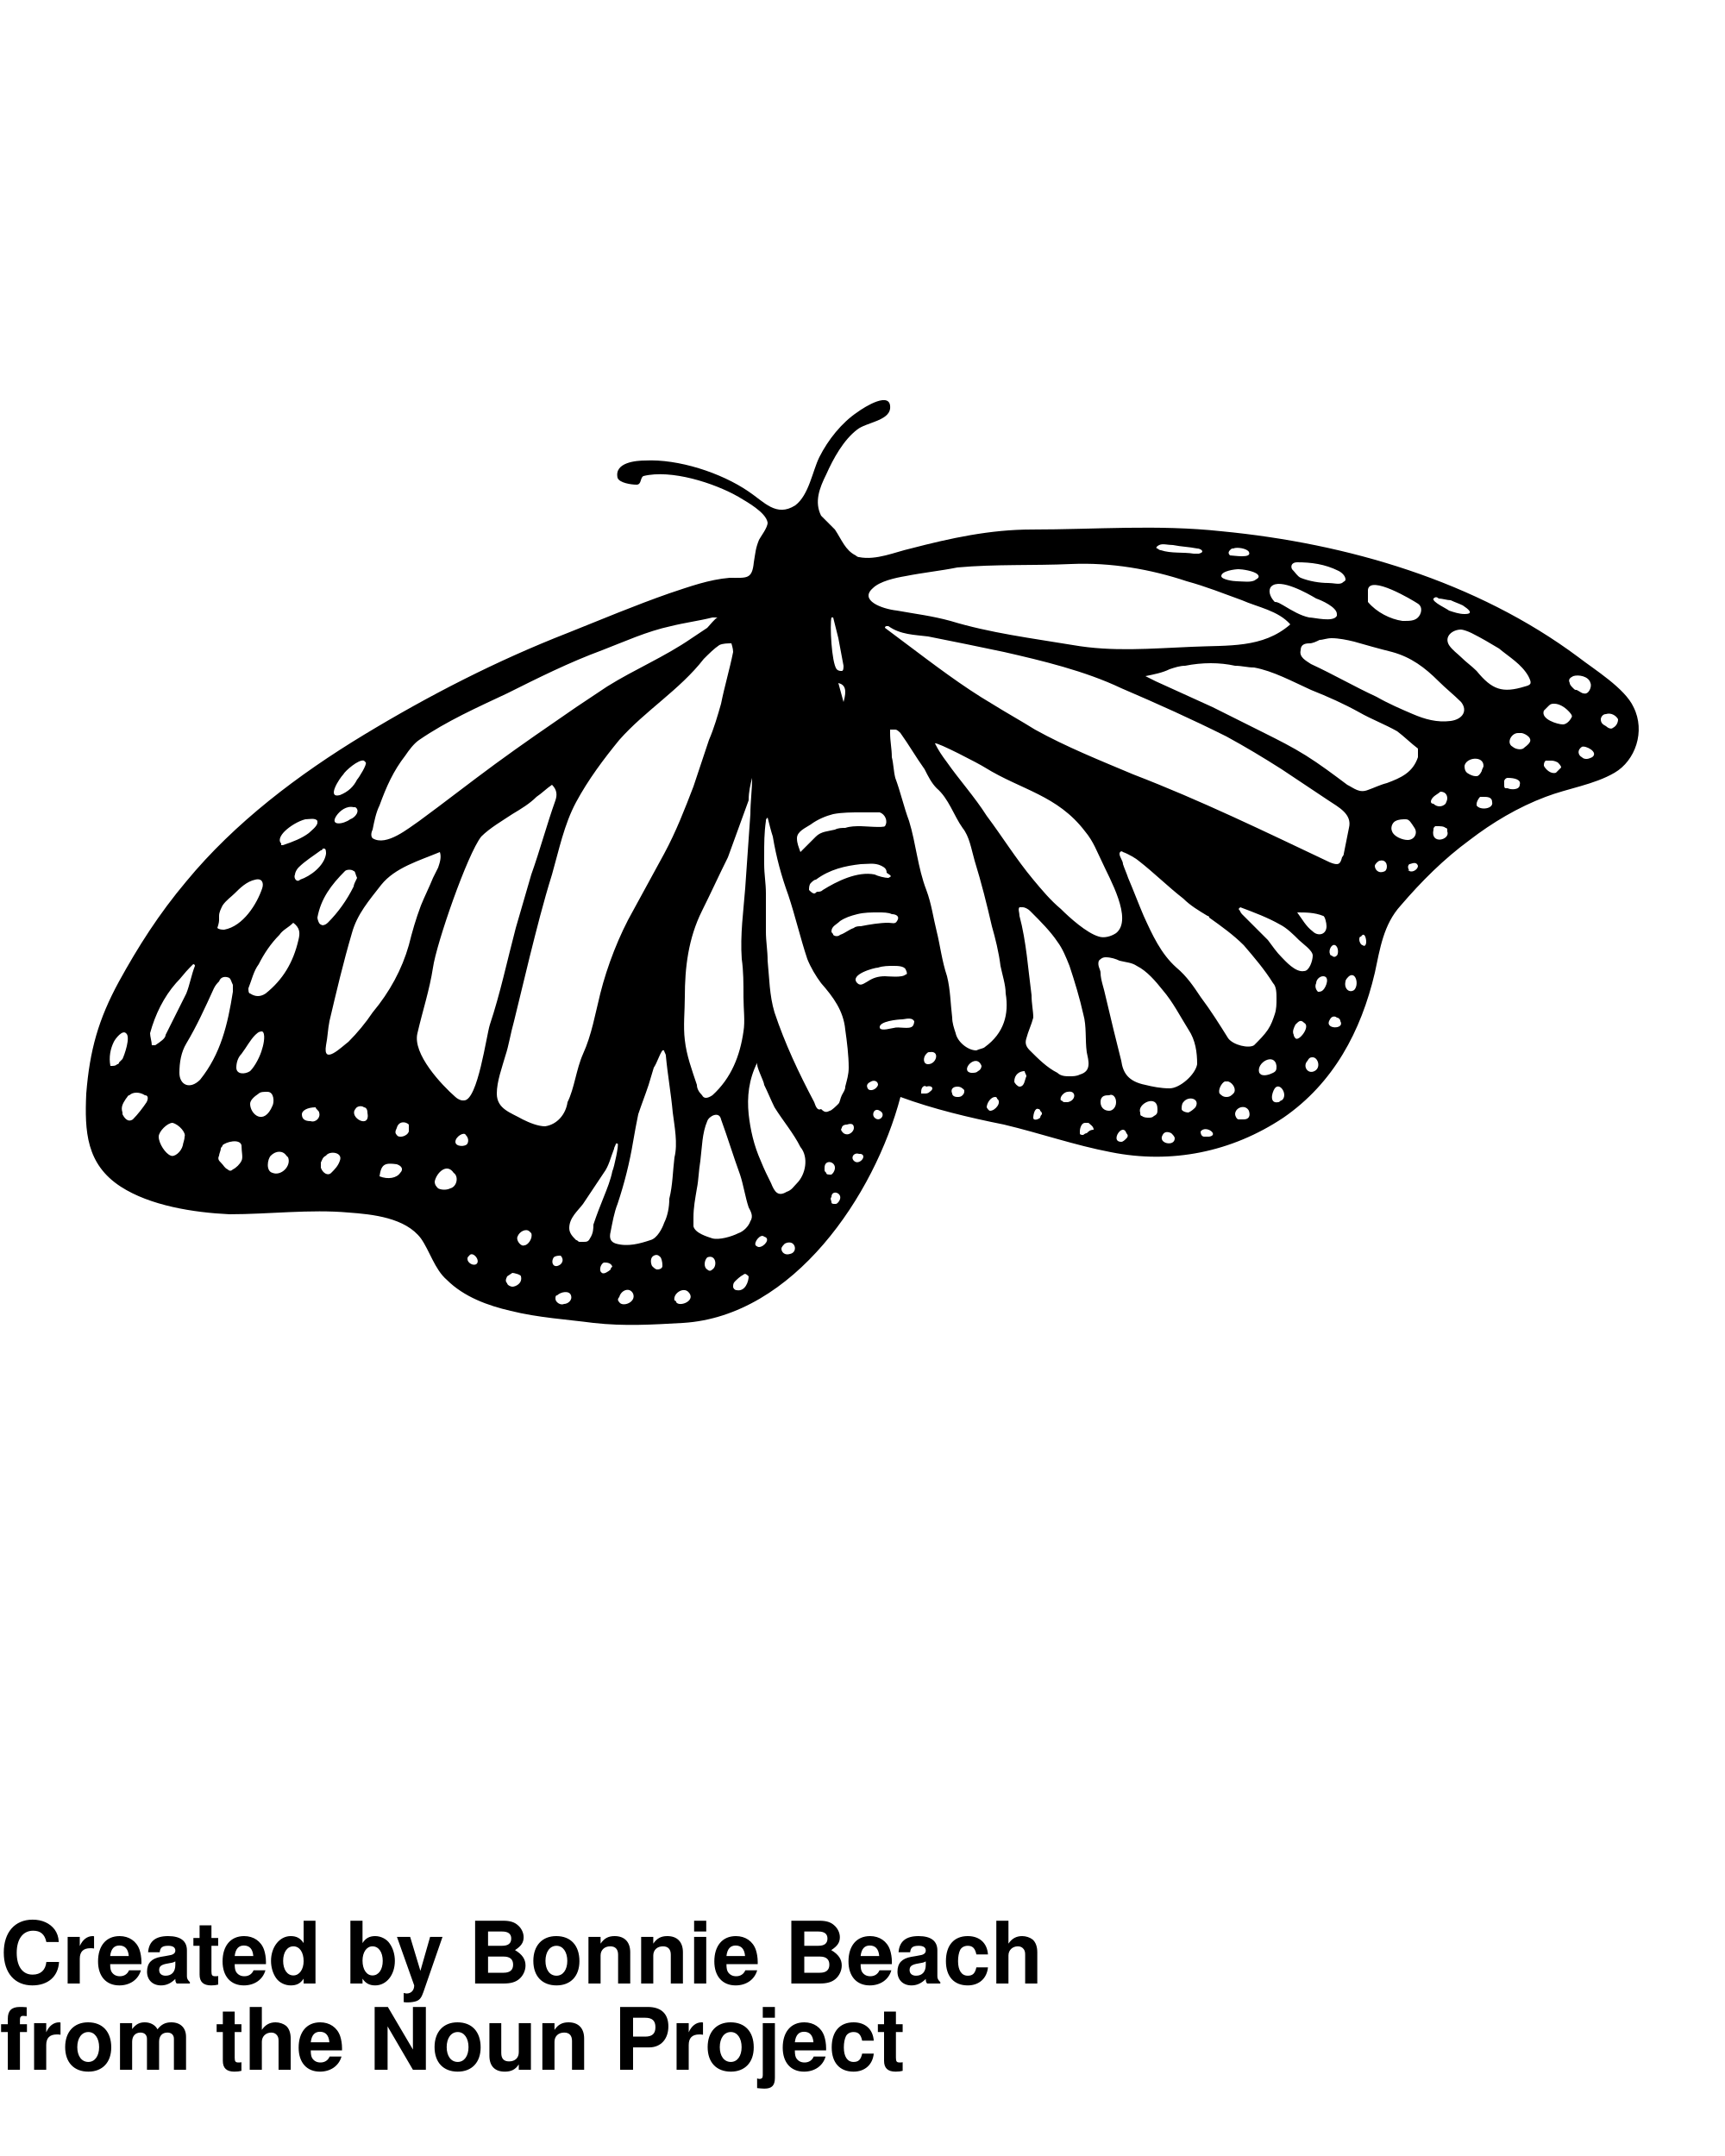
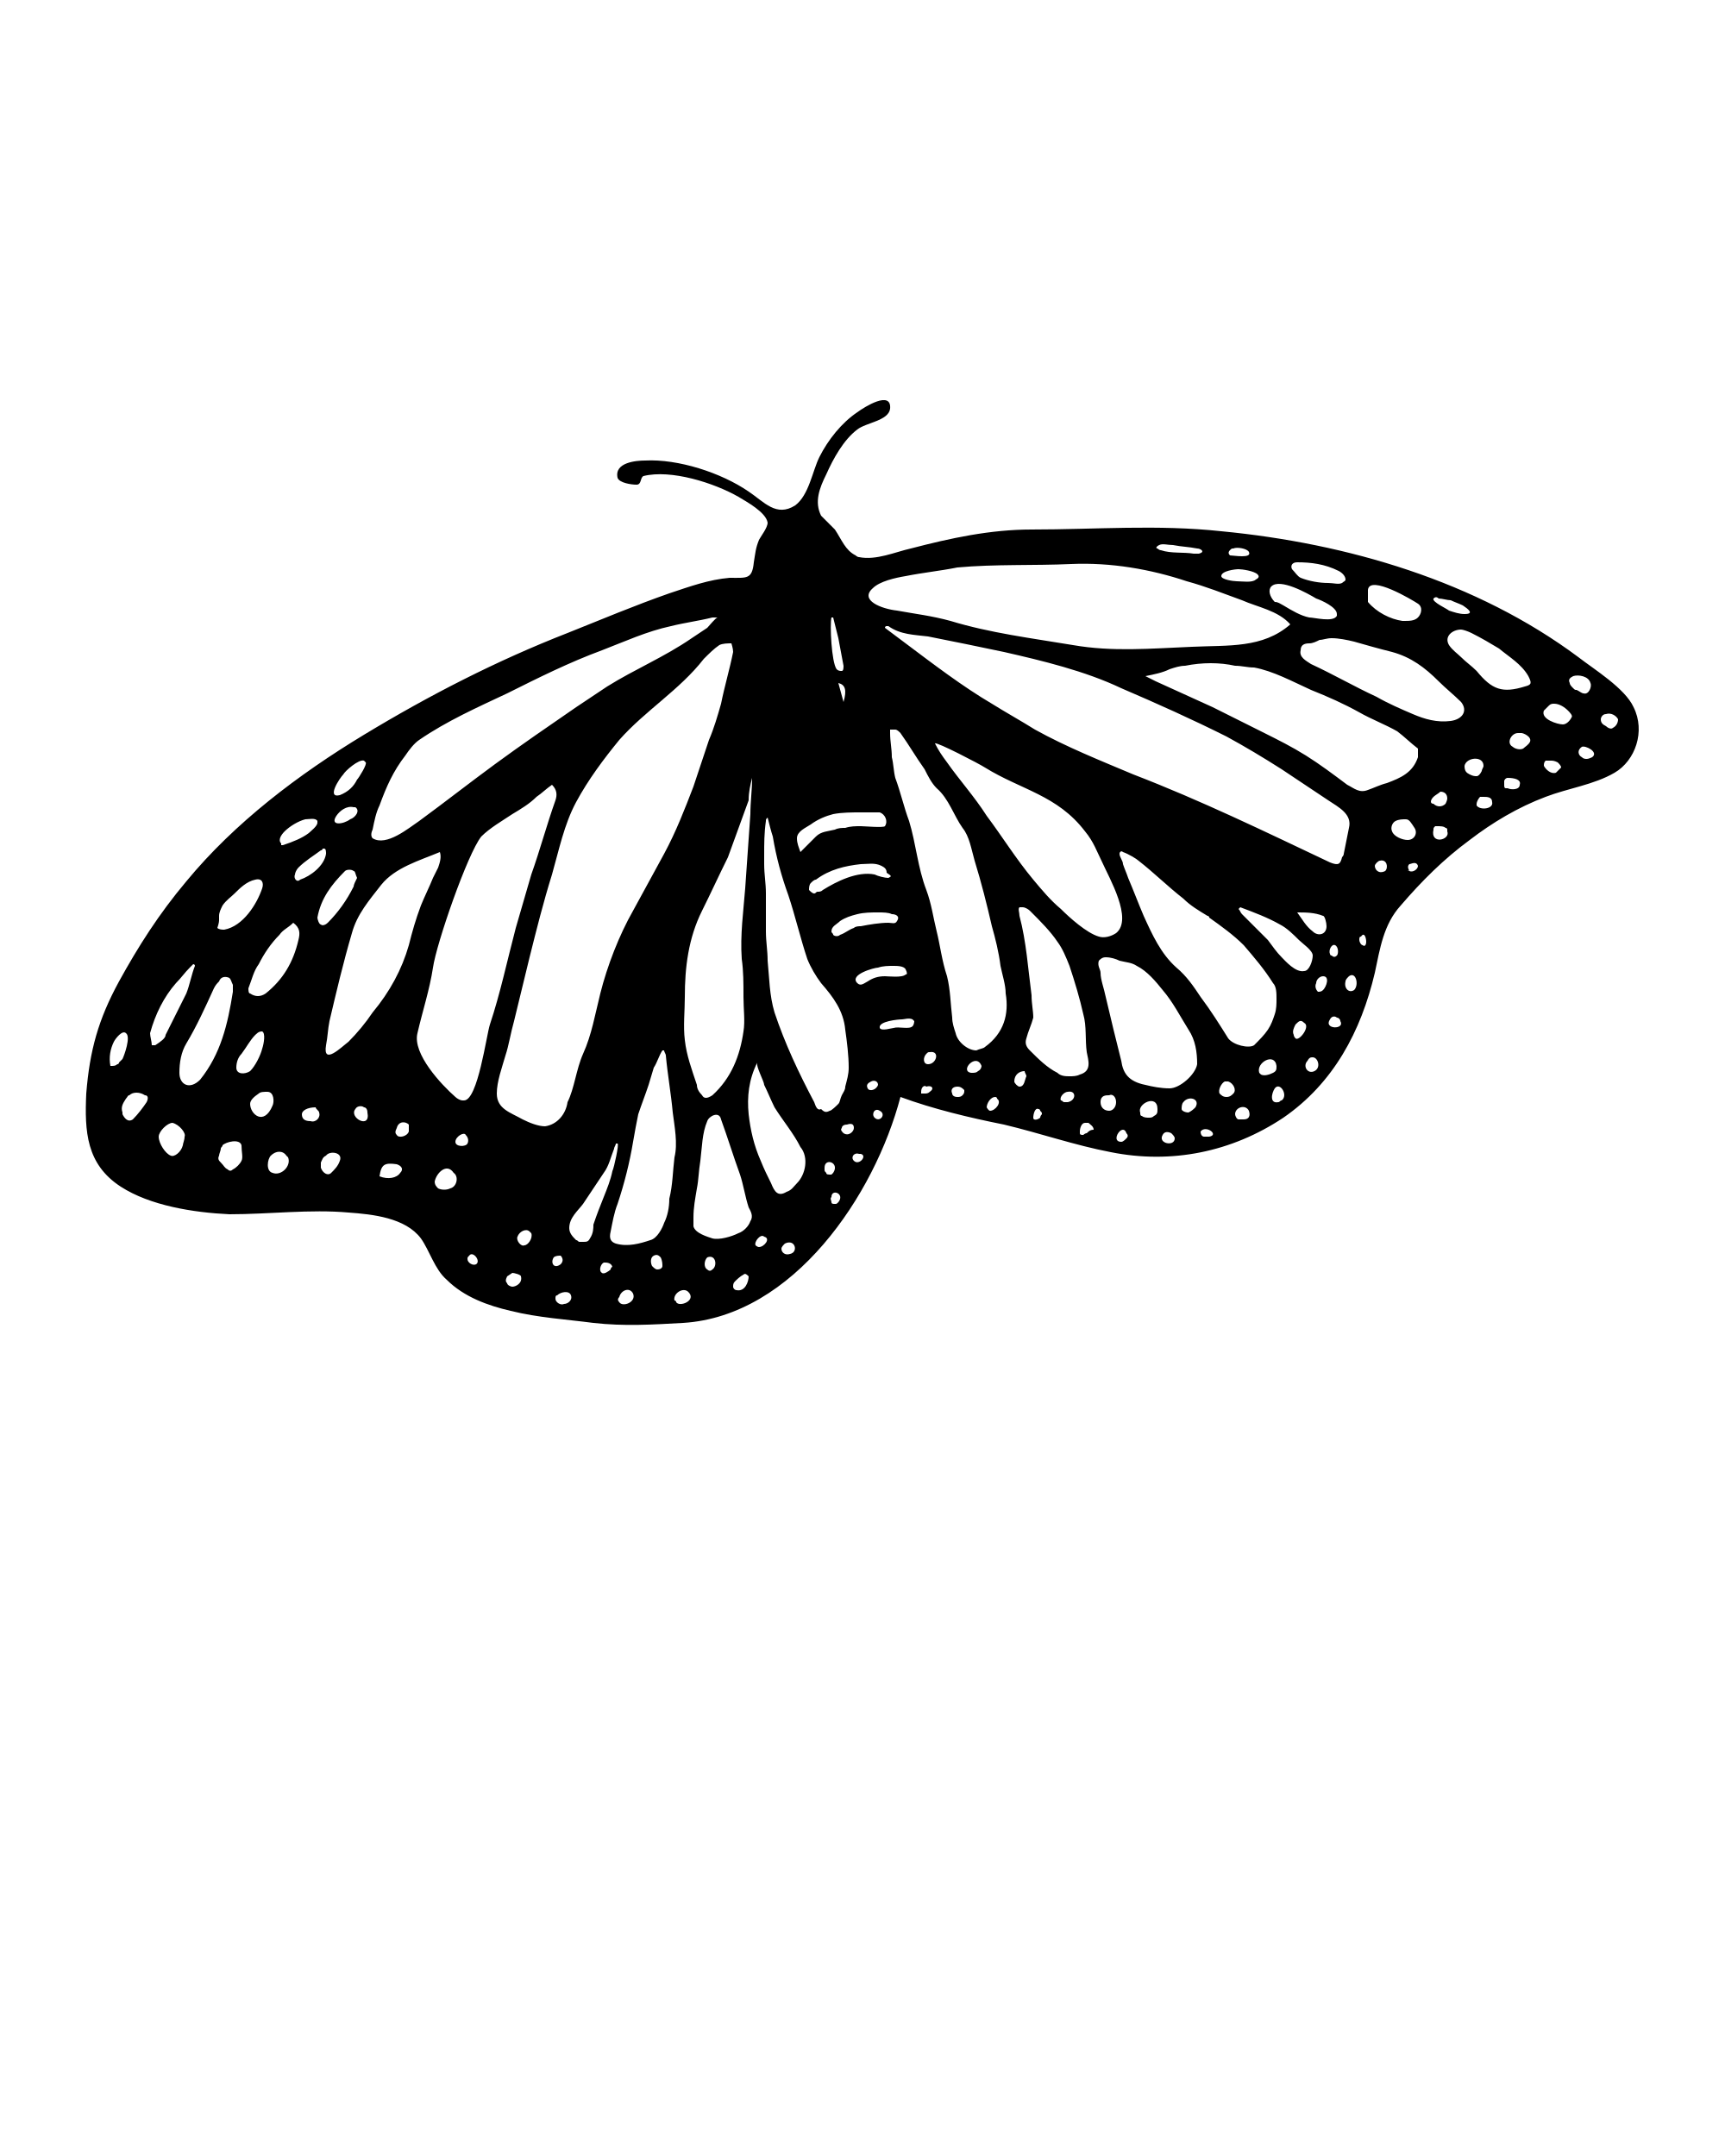
<svg xmlns="http://www.w3.org/2000/svg" version="1.1" x="0px" y="0px" viewBox="0 0 100 125" style="enable-background:new 0 0 100 100;" xml:space="preserve">
  <path d="M94.7,41c-0.5-1.1-2.3-2.2-3.2-2.9c-5.9-4.4-13.4-6.6-20.7-7.3c-3.7-0.4-7.3-0.1-11-0.1c-2.4,0-4.7,0.5-7,1.1  c-0.9,0.2-2,0.7-3,0.5c-0.1,0-0.2-0.1-0.2-0.1c-0.6-0.3-0.8-0.9-1.2-1.5c-0.2-0.2-0.6-0.6-0.8-0.8c-0.4-0.8-0.1-1.6,0.3-2.4  c0.4-0.9,1-2,1.8-2.6c0.5-0.4,1.8-0.5,1.9-1.2c0.1-1.1-1.5-0.1-1.9,0.2c-0.9,0.6-1.7,1.6-2.2,2.6c-0.4,0.8-0.6,2.2-1.4,2.8  c-1.1,0.7-1.8-0.2-2.7-0.8c-1.6-1.1-4.1-1.9-6-1.8c-0.5,0-1.8,0.1-1.6,1c0.1,0.3,0.8,0.4,1.1,0.4c0.3,0,0.2-0.4,0.4-0.5  c1.6-0.4,4.1,0.4,5.5,1.2c0.5,0.3,1.6,0.9,1.7,1.5c0,0.3-0.4,0.8-0.5,1c-0.2,0.5-0.2,0.7-0.3,1.3c-0.1,1-0.4,0.9-1.4,0.9  c-1.2,0.1-2.3,0.5-3.5,0.9c-2,0.7-3.9,1.5-5.9,2.3c-4.1,1.6-8,3.6-11.8,5.9c-3.8,2.3-7.5,5.1-10.3,8.5C9.2,53,8,54.9,6.9,56.9  c-1.2,2.2-1.7,4-1.9,6.5c-0.1,2.2,0,4.1,2,5.4c1.7,1.1,4.2,1.5,6.3,1.6c2.3,0,4.7-0.3,6.9-0.1c1.4,0.1,3.3,0.3,4.2,1.5  c0.5,0.7,0.8,1.8,1.5,2.4c1,1,2.4,1.5,3.7,1.8c1.6,0.4,3.3,0.5,4.8,0.7c1.8,0.2,3.4,0.1,5.2,0c6.4-0.4,11.1-7.4,12.6-13.1  c1.9,0.7,4,1.2,6,1.6c2.1,0.5,4.1,1.2,6.2,1.6c3.5,0.7,7,0,10-2c2.9-2,4.5-5,5.3-8.4c0.3-1.4,0.5-2.8,1.5-3.9c1.2-1.4,2.5-2.7,4-3.8  c1.3-1,2.8-1.9,4.4-2.5c1.3-0.5,2.8-0.7,4-1.4C94.8,44.1,95.4,42.4,94.7,41z M83.1,34.7C83.1,34.6,83.1,34.6,83.1,34.7  c0.1-0.1,0.2-0.1,0.3,0c0.2,0,0.5,0.1,0.7,0.1c0.2,0.1,0.5,0.2,0.7,0.3c0.3,0.2,0.7,0.5,0.1,0.5c-0.3,0-0.6-0.1-0.9-0.2  C83.9,35.3,83,34.9,83.1,34.7z M79.3,34.2c0.1-0.9,2.6,0.6,2.9,0.8c0.3,0.2,0.2,0.6,0,0.8c-0.2,0.2-0.5,0.2-0.8,0.2c0,0,0,0-0.1,0  c-0.7-0.1-1.5-0.5-2-1.1C79.3,34.8,79.3,34.5,79.3,34.2z M75.2,32.6c0.8,0,1.6,0.1,2.4,0.5c0.2,0.1,0.4,0.3,0.4,0.5  c0,0.1-0.1,0.1-0.2,0.2c-0.2,0.1-0.5,0-0.8,0c-0.5,0-1.1-0.1-1.6-0.3c-0.2-0.1-0.3-0.3-0.5-0.5C74.8,32.8,74.9,32.6,75.2,32.6z   M73.7,34c0.5-0.5,2.1,0.4,2.6,0.7c0.3,0.1,1.2,0.5,1.2,0.9c0,0,0,0,0,0.1c-0.2,0.4-1.3,0.1-1.6,0.1c-0.5-0.1-1-0.4-1.5-0.7  c-0.2-0.1-0.3-0.2-0.5-0.2C73.6,34.6,73.5,34.2,73.7,34z M71.3,31.9c0.1-0.1,0.1-0.1,0.2-0.1c0.2-0.1,0.8,0,0.9,0.2  c0.2,0.4-0.9,0.2-1.1,0.2C71.2,32.1,71.2,32,71.3,31.9z M71.8,33c0.2,0,0.9,0.1,1.1,0.3c0.1,0.1,0.1,0.2-0.1,0.3  c-0.2,0.2-0.8,0.1-1.1,0.1c-0.2,0-0.9-0.1-0.9-0.3C70.8,33.1,71.6,33,71.8,33z M67.2,31.6c0.2-0.1,0.5,0,0.8,0  c0.5,0.1,0.9,0.1,1.4,0.2c0.2,0,0.5,0.2,0.1,0.3c-0.1,0-0.2,0-0.3,0c-0.6-0.1-1.3,0-1.9-0.2c-0.1,0-0.2-0.1-0.2-0.1  C67,31.8,67,31.7,67.2,31.6z M50.6,34.1c0.4-0.4,1.3-0.6,1.9-0.7c1-0.2,2-0.3,3-0.5c2.2-0.2,4.4-0.1,6.6-0.2c2.3-0.1,4.6,0.3,6.7,1  c1.1,0.3,2.1,0.7,3.2,1.1c0.9,0.4,2.1,0.6,2.8,1.4c-1.6,1.4-3.6,1.2-5.7,1.3c-2.4,0.1-4.6,0.3-6.9-0.1c-2.4-0.4-4.8-0.7-7.1-1.4  c-1.1-0.3-2-0.4-3.1-0.6C51.1,35.3,49.8,34.8,50.6,34.1z M48.9,40.7c-0.1-0.4-0.2-0.7-0.3-1.1C49,39.7,49.1,40,48.9,40.7z   M48.2,35.8c0,0,0.1,0,0.1,0c0.1,0.4,0.2,0.8,0.3,1.2c0.1,0.5,0.2,1.1,0.3,1.6c0,0.1,0,0.3-0.1,0.3c-0.1,0-0.2,0-0.3-0.1  C48.2,38.4,48.1,36.2,48.2,35.8z M47,47.8c0.4-0.3,0.9-0.5,1.3-0.6c0.5-0.1,1.1-0.1,1.6-0.1c0.3,0,0.5,0,0.8,0c0.1,0,0.2,0,0.3,0  c0.3,0.1,0.5,0.5,0.3,0.8c-0.1,0.1-1.2,0-1.4,0c-0.3,0-0.6,0-0.9,0.1c-0.2,0-0.4,0-0.6,0.1c-0.4,0.1-0.8,0.1-1.1,0.4  c-0.3,0.3-0.6,0.6-0.9,0.9c-0.1-0.3-0.2-0.5-0.2-0.8C46.2,48.2,46.7,48,47,47.8z M52,53.4c-0.1,0.2-0.3,0.1-0.5,0.1  c-0.5,0-1.1,0.1-1.6,0.2c-0.1,0-0.3,0-0.4,0.1c-0.3,0.1-0.5,0.3-0.8,0.4c-0.1,0.1-0.3,0.1-0.4,0c0-0.1-0.1-0.1-0.1-0.2  c0-0.3,0.3-0.4,0.5-0.6c0.3-0.2,0.6-0.3,1-0.4c0.4-0.1,0.8-0.1,1.2-0.1c0.3,0,0.6,0,0.8,0.1C51.9,53,52.2,53.1,52,53.4z M52.5,56.2  c0.1,0.2,0.1,0.3,0,0.3c-0.2,0.2-1,0.1-1.2,0.1c-0.4,0-0.7,0.1-1,0.3c-0.2,0.1-0.4,0.3-0.6,0.1c-0.5-0.5,1-0.9,1.2-0.9  c0.3-0.1,0.6-0.1,0.9-0.1C52,56,52.4,56,52.5,56.2z M51.5,50.9c-0.2,0-0.6-0.1-0.8-0.2c-1-0.2-2.2,0.4-3,0.9  c-0.1,0.1-0.2,0.1-0.3,0.1c-0.1,0-0.1,0.1-0.2,0.1c-0.1,0-0.2-0.1-0.3-0.2c0-0.1,0-0.3,0.1-0.4c0.1-0.1,0.2-0.2,0.3-0.2  c0.8-0.6,1.7-0.8,2.6-0.9c0.4,0,0.8-0.1,1.2,0.1c0.2,0.1,0.3,0.2,0.3,0.4C51.7,50.8,51.7,50.8,51.5,50.9z M43.6,45.1  C43.6,45.1,43.6,45.1,43.6,45.1c0,0.7-0.1,1.4-0.1,2.1c-0.1,1.4-0.2,2.8-0.3,4.3c-0.1,1.3-0.3,2.7-0.2,4.1c0.1,0.7,0.1,1.4,0.1,2.2  c0,0.7,0.1,1.4,0,2c-0.2,1.4-0.7,2.7-1.8,3.7c-0.3,0.2-0.5,0.2-0.6,0c-0.2-0.2-0.3-0.4-0.3-0.6c-0.3-0.9-0.6-1.7-0.7-2.6  c-0.1-0.8,0-1.7,0-2.5c0-1.7,0.2-3.4,1-5c0.5-1,1-2.1,1.5-3.1c0.4-1.1,0.8-2.2,1.2-3.3C43.4,45.9,43.5,45.5,43.6,45.1z M21.6,48.1  c0.1-0.5,0.2-1,0.4-1.4c0.4-1.1,0.8-2,1.5-2.9c0.2-0.3,0.5-0.7,0.8-0.9c1.6-1.1,3.4-1.9,5.1-2.7c1.8-0.9,3.6-1.8,5.5-2.5  c1.3-0.5,2.6-1.1,4-1.4c0.8-0.2,1.6-0.3,2.4-0.5c0.1,0,0.1,0,0.3,0c-0.1,0-0.5,0.5-0.6,0.6c-0.3,0.2-0.6,0.4-0.9,0.6  c-1.6,1.1-3.3,1.8-4.9,2.8c-0.6,0.4-1.2,0.8-1.8,1.2c-1.6,1.1-3.2,2.2-4.7,3.3c-1.5,1.1-2.9,2.2-4.4,3.3c-0.6,0.4-1.9,1.5-2.7,1  C21.5,48.5,21.5,48.3,21.6,48.1z M19.9,44.9c0.1-0.2,0.9-0.9,1.2-0.8c0,0,0,0,0.1,0.1c0.1,0.1-0.4,0.9-0.5,1c-0.2,0.4-0.5,0.7-1,0.9  C18.9,46.3,19.7,45.1,19.9,44.9z M20,50.5c0.1-0.1,0.4-0.1,0.5,0c0.1,0,0.1,0.2,0.2,0.4c-0.1,0.2-0.2,0.4-0.2,0.5  c-0.4,0.8-0.9,1.5-1.5,2.1c-0.1,0.1-0.3,0.2-0.4,0.1c-0.1,0-0.2-0.3-0.2-0.4C18.6,52.1,19.2,51.3,20,50.5z M19.5,47.3  c0.2-0.3,0.6-0.6,1-0.5c0,0,0.1,0,0.1,0c0.3,0.2,0,0.6-0.3,0.7C19.9,47.8,19.1,47.9,19.5,47.3z M16.5,48.2c0.3-0.3,0.8-0.6,1.2-0.7  c0.2,0,0.6-0.1,0.7,0.1c0,0,0,0.1,0,0.1c0,0.2-0.4,0.5-0.5,0.6c-0.4,0.3-0.9,0.5-1.5,0.7c0,0-0.1,0-0.1,0c0,0,0,0,0-0.1  C16.1,48.7,16.3,48.4,16.5,48.2z M12.7,53.3c0-0.1,0-0.2,0-0.2c0-0.2,0.1-0.4,0.2-0.6c0.2-0.3,0.5-0.5,0.7-0.7  c0.3-0.3,0.7-0.7,1.2-0.8c0.4-0.1,0.5,0.2,0.4,0.5c-0.3,0.9-1.1,2.2-2.2,2.4c-0.1,0-0.3,0-0.4-0.1C12.7,53.5,12.7,53.4,12.7,53.3z   M6.9,61.6c0,0,0,0.1-0.1,0.1c-0.1,0.1-0.2,0.1-0.4,0.1c0,0,0,0,0,0c-0.1-0.5,0-1,0.2-1.4c0.1-0.2,0.5-0.7,0.7-0.5  c0.3,0.2-0.1,1.3-0.2,1.5C7,61.5,7,61.5,6.9,61.6z M8.5,63.9c-0.2,0.3-0.5,0.7-0.8,1c-0.3,0.2-0.5-0.1-0.6-0.3c0,0,0-0.1,0-0.1  c-0.1-0.3,0-0.5,0.2-0.8c0.1-0.1,0.1-0.2,0.2-0.2c0.2-0.2,0.6-0.2,0.9,0C8.6,63.5,8.6,63.7,8.5,63.9z M9,60.6c-0.1,0-0.1,0-0.2,0  c0-0.2-0.1-0.5-0.1-0.7c0.3-1.1,0.8-2.1,1.5-2.9c0.3-0.3,0.5-0.6,0.8-0.9c0.1-0.1,0.1-0.1,0.2-0.2c0,0,0.1,0,0.1,0.1  c-0.2,0.5-0.3,1.1-0.5,1.6c-0.4,0.8-0.8,1.6-1.2,2.4C9.6,60.2,9.3,60.4,9,60.6z M10.7,65.9c0,0.2-0.1,0.4-0.1,0.5  c-0.1,0.4-0.5,0.7-0.7,0.6c-0.3-0.1-0.7-0.7-0.7-1.1c0-0.3,0.5-0.8,0.8-0.8C10.4,65.2,10.8,65.7,10.7,65.9z M10.4,62.2  c0-0.6,0.1-1.2,0.4-1.7c0.6-1,1.1-2.1,1.6-3.2c0.1-0.2,0.2-0.3,0.3-0.4c0.1-0.3,0.4-0.3,0.6-0.2c0.1,0.1,0.1,0.2,0.2,0.4  c0,0.1,0,0.2,0,0.4c-0.3,1.9-0.7,3.6-1.9,5.1C11,63.2,10.4,62.9,10.4,62.2z M14,67.3c-0.1,0.2-0.3,0.4-0.5,0.5  c-0.1,0.1-0.2,0.1-0.3,0c-0.2-0.1-0.2-0.2-0.4-0.4c-0.1-0.1-0.2-0.2-0.1-0.4c0-0.1,0.1-0.3,0.1-0.4c0-0.1,0.1-0.1,0.1-0.2  c0.2-0.2,1-0.4,1.1,0C14,66.8,14.1,67.1,14,67.3z M13.7,61.9c0-0.3,0.1-0.6,0.3-0.8c0.3-0.4,0.5-0.8,0.8-1.1  c0.2-0.2,0.3-0.2,0.4-0.2c0.2,0.1,0.1,0.7,0,1c-0.1,0.4-0.4,1-0.7,1.3C14.2,62.3,13.7,62.3,13.7,61.9z M14.5,64  c0-0.2,0.2-0.4,0.5-0.6c0.1-0.1,0.3-0.1,0.5-0.1c0.4,0,0.4,0.6,0.3,0.8C15.3,65.3,14.5,64.6,14.5,64z M15.8,68  c-0.4-0.1-0.3-0.8-0.1-1c0.3-0.3,0.7-0.3,0.9,0c0,0,0.1,0.1,0.1,0.1C16.9,67.6,16.3,68.2,15.8,68z M17.3,54.5  c-0.3,1.3-0.9,2.3-1.9,3.1c-0.3,0.2-0.6,0.2-0.9,0c-0.1,0-0.1-0.2-0.1-0.3c0.2-0.5,0.3-1,0.6-1.4c0.3-0.6,0.7-1.2,1.2-1.7  c0.2-0.3,0.5-0.4,0.8-0.7C17.4,53.8,17.4,54.1,17.3,54.5z M17.1,50.7c0-0.1,0.1-0.3,0.2-0.4c0.4-0.4,0.9-0.7,1.3-1  c0,0,0.1,0,0.1-0.1c0,0,0.1,0,0.1,0c0.1,0,0.1,0.2,0.1,0.3c-0.1,0.7-0.9,1.3-1.5,1.5C17.2,51.2,17,50.9,17.1,50.7z M18,65  c-0.3,0-0.5-0.1-0.5-0.4c0-0.2,0.3-0.4,0.8-0.4c0,0.1,0.2,0.2,0.2,0.3C18.6,64.8,18.3,65.1,18,65z M19.7,67.3  c-0.1,0.3-0.3,0.5-0.5,0.7c-0.2,0.2-0.5,0-0.6-0.3c0,0,0-0.1,0-0.1c0-0.1,0-0.2,0-0.2c0.1-0.2,0.1-0.3,0.3-0.4  C19.1,66.7,19.9,66.8,19.7,67.3z M20.6,64.3c0.1-0.2,0.4-0.2,0.5-0.1c0.1,0,0.2,0.1,0.2,0.3C21.5,65.5,20.2,64.8,20.6,64.3z   M20.2,60.4c-0.4,0.3-1.5,1.4-1.3,0.2c0.1-0.5,0.1-0.9,0.2-1.4c0.4-1.7,0.8-3.4,1.3-5.1c0.3-1.1,1-1.9,1.7-2.8  c0.8-1,2.2-1.4,3.4-1.9c0.1,0.3,0,0.6-0.1,0.9c-0.1,0.2-0.2,0.4-0.3,0.6c-0.2,0.5-0.5,1.1-0.7,1.6c-0.3,0.8-0.5,1.5-0.7,2.3  c-0.4,1.4-1.1,2.7-2.1,3.9C21.2,59.3,20.7,59.9,20.2,60.4z M23.2,68c-0.2,0.3-0.7,0.4-1.2,0.2c0.1-0.7,0.3-0.8,1-0.7  C23.3,67.6,23.4,67.8,23.2,68z M23.7,65.6c-0.1,0.3-0.6,0.4-0.7,0.2c-0.1-0.1-0.1-0.2,0-0.4c0.1-0.4,0.5-0.4,0.7-0.2  C23.7,65.4,23.7,65.5,23.7,65.6z M26.1,68.9c-0.2,0.1-0.5,0.1-0.7,0c-0.1-0.1-0.2-0.2-0.2-0.4c0.1-0.5,0.7-1.1,1.1-0.5  C26.6,68.2,26.5,68.8,26.1,68.9z M26.4,66.2C26.4,66.2,26.4,66.2,26.4,66.2c0-0.3,0.5-0.6,0.6-0.4c0.1,0.1,0.2,0.3,0.1,0.5  C27,66.5,26.4,66.5,26.4,66.2z M27.6,73.3c-0.2,0.1-0.5-0.1-0.5-0.3c0-0.1,0-0.1,0.1-0.2C27.4,72.5,27.9,73.1,27.6,73.3z M26.9,63.8  c0,0-0.1,0-0.1,0c-0.1,0-0.3-0.1-0.4-0.2c-0.8-0.7-2.5-2.5-2.2-3.7c0.3-1.3,0.7-2.5,0.9-3.8c0.2-1.4,2-6.6,2.8-7.6  c0.5-0.5,1.2-0.9,1.8-1.3c0.5-0.3,1-0.6,1.4-1c0.3-0.2,0.6-0.5,0.9-0.7c0.3,0.3,0.3,0.6,0.2,0.9c-0.5,1.4-0.9,2.9-1.4,4.3  c-0.3,1-0.6,2.1-0.9,3.1c-0.5,1.9-0.9,3.8-1.5,5.6C28.2,60,27.7,63.8,26.9,63.8z M29.7,74.6c-0.1,0-0.3-0.1-0.3-0.2  c-0.1-0.1-0.1-0.2,0-0.4c0,0,0.3-0.2,0.3-0.2c0.1,0,0.5,0.1,0.5,0.2C30.3,74.4,29.9,74.6,29.7,74.6z M30.4,72.2  c-0.2,0.1-0.5-0.3-0.4-0.5c0.1-0.3,0.5-0.5,0.7-0.3c0,0,0.1,0.1,0.1,0.1C30.9,71.8,30.6,72.2,30.4,72.2z M31.6,65.3  c-0.4,0-0.9-0.2-1.3-0.4c-0.7-0.4-1.5-0.6-1.5-1.5c0-0.7,0.3-1.5,0.5-2.2c0.2-0.6,0.3-1.3,0.5-2c0.3-1.2,0.6-2.5,0.9-3.7  c0.4-1.6,0.8-3.2,1.3-4.8c0.4-1.4,0.7-2.9,1.4-4.2c0.7-1.3,1.6-2.5,2.5-3.6c1.5-1.7,3.5-2.9,4.9-4.7c0.3-0.3,0.6-0.6,0.9-0.8  c0.2-0.1,0.5-0.1,0.7-0.1c0,0,0.1,0.3,0.1,0.5c-0.2,1-0.5,2-0.7,3c-0.2,0.7-0.4,1.4-0.7,2.1c-0.3,0.9-0.6,1.8-0.9,2.7  c-0.5,1.3-1,2.6-1.7,3.9c-0.6,1.1-1.2,2.2-1.8,3.3c-0.8,1.4-1.5,3.2-1.9,4.8c-0.3,1.2-0.5,2.4-1,3.5c-0.4,0.9-0.5,2-0.9,2.8  C32.8,64.6,32.3,65.2,31.6,65.3C31.6,65.3,31.6,65.3,31.6,65.3z M32.1,72.9c0.1-0.1,0.3-0.1,0.4-0.1c0.1,0.1,0.2,0.3,0,0.5  C32.1,73.6,31.9,73.2,32.1,72.9z M32.7,75.6c-0.2,0.1-0.5-0.1-0.5-0.3c0-0.1,0-0.2,0.1-0.2c0.2-0.2,0.7-0.3,0.8,0  C33.2,75.4,32.9,75.6,32.7,75.6z M34.2,71.8C34.1,72,34,72,33.8,72c-0.1,0-0.1,0-0.2,0c-0.1,0-0.1-0.1-0.2-0.1  c-0.2-0.2-0.4-0.4-0.4-0.7c0-0.6,0.5-1,0.8-1.4c0.4-0.6,0.8-1.2,1.2-1.8c0.3-0.4,0.4-0.9,0.6-1.4c0-0.1,0.1-0.2,0.1-0.3  c0,0,0.1,0,0.1,0c0.1,0-0.2,1.4-0.3,1.6c-0.1,0.5-0.3,1-0.5,1.5c-0.2,0.5-0.4,1-0.6,1.6C34.4,71.2,34.4,71.5,34.2,71.8z M35.4,73.6  c-0.1,0.1-0.4,0.3-0.5,0.2c-0.2-0.1-0.1-0.5,0.1-0.6c0,0,0.1,0,0.1,0c0.2,0,0.4,0.1,0.4,0.3C35.5,73.4,35.4,73.5,35.4,73.6z   M35.9,75.5c-0.1-0.1-0.1-0.2,0-0.3c0.1-0.4,0.6-0.6,0.8-0.2C36.9,75.5,36.1,75.8,35.9,75.5z M38.4,73.4c0,0.1-0.1,0.2-0.3,0.2  c-0.1,0-0.2-0.1-0.3-0.2c-0.1-0.2-0.1-0.5,0.1-0.6c0.2-0.1,0.3,0,0.4,0.1C38.4,73.1,38.4,73.3,38.4,73.4z M38.5,70.9  c-0.1,0.3-0.4,0.9-0.8,1c-0.6,0.2-1.3,0.4-2,0.2c-0.3-0.1-0.4-0.3-0.3-0.7c0.1-0.5,0.2-1.1,0.4-1.6c0.4-1.2,0.7-2.4,0.9-3.6  c0.1-0.6,0.2-1.1,0.3-1.6c0.2-0.6,0.4-1.1,0.6-1.7c0.1-0.3,0.2-0.7,0.3-1c0.2-0.3,0.3-0.7,0.5-1c0,0,0.1,0,0.1,0  c0,0.1,0.1,0.2,0.1,0.3c0.1,1.1,0.3,2.2,0.4,3.3c0.1,0.8,0.3,1.8,0.1,2.6c-0.1,0.8-0.1,1.6-0.3,2.4C38.8,70,38.7,70.5,38.5,70.9z   M39.2,75.5c0,0,0-0.1-0.1-0.1c-0.1-0.4,0.5-0.8,0.8-0.5C40.4,75.4,39.4,75.8,39.2,75.5z M41.3,73.6c-0.1,0.1-0.2,0.1-0.3,0  c-0.2-0.1-0.2-0.5,0-0.7C41.5,72.7,41.6,73.4,41.3,73.6z M42.7,74.8c-0.1,0-0.2-0.1-0.2-0.2c0-0.1,0-0.2,0.1-0.3  c0.1-0.1,0.3-0.3,0.5-0.4c0.1-0.1,0.2,0,0.3,0.1C43.4,74.3,43.2,74.9,42.7,74.8z M43.5,70.8c-0.1,0.3-0.4,0.6-0.7,0.7  c-0.4,0.2-1.1,0.4-1.5,0.3c-0.3-0.1-1-0.3-1.1-0.7c0-0.1,0-0.4,0-0.5c0-0.6,0.1-1.1,0.2-1.7c0.1-0.5,0.1-1,0.2-1.6  c0.1-0.8,0.1-1.6,0.4-2.3c0.1-0.3,0.7-0.6,0.8-0.1c0.4,1.1,0.7,2.1,1.1,3.2c0.2,0.6,0.3,1.3,0.5,1.9C43.5,70.2,43.7,70.5,43.5,70.8z   M44,72.3c-0.1,0-0.2-0.1-0.2-0.1c-0.1-0.2,0.3-0.7,0.5-0.5C44.7,71.8,44.3,72.3,44,72.3z M45.8,72.7c-0.3,0.1-0.5-0.1-0.5-0.3  c0-0.1,0.1-0.2,0.2-0.3C46.1,71.8,46.3,72.6,45.8,72.7z M46.2,68.6c-0.2,0.2-0.3,0.4-0.6,0.5c-0.5,0.3-0.7,0-0.9-0.5  c-0.2-0.4-0.4-0.8-0.6-1.3c-0.4-0.9-0.6-1.8-0.7-2.7c-0.1-1,0-2,0.5-3c-0.1,0.2,0.4,1.1,0.4,1.3c0.2,0.4,0.4,0.9,0.6,1.3  c0.5,0.8,1.1,1.5,1.5,2.3C46.9,67.1,46.7,68.1,46.2,68.6z M47.2,63.9c-0.9-1.7-1.7-3.4-2.3-5.2c-0.3-1-0.3-2-0.4-3  c0-0.6-0.1-1.1-0.1-1.7c0-0.7,0-1.4,0-2.2c0-0.6-0.1-1.1-0.1-1.7c0-0.2,0-0.3,0-0.5c0-0.7,0-1.3,0.1-2c0-0.1,0-0.1,0.1-0.2  c0.1,0.4,0.2,0.8,0.3,1.1c0.2,1.2,0.5,2.3,0.9,3.4c0.4,1.2,0.7,2.5,1.1,3.7c0.2,0.5,0.5,1,0.8,1.4c0.7,0.8,1.3,1.6,1.4,2.7  c0.1,0.7,0.2,1.5,0.2,2.2c0,0.4-0.1,0.7-0.2,1.1c0,0.2-0.1,0.3-0.2,0.5c-0.1,0.2-0.1,0.4-0.2,0.5c-0.1,0.1-0.4,0.4-0.5,0.4  c-0.2,0.1-0.3,0.1-0.5-0.1C47.4,64.4,47.3,64.2,47.2,63.9z M47.9,68c-0.1-0.1-0.1-0.1-0.1-0.2c0,0,0,0,0-0.1c0-0.6,0.9-0.3,0.5,0.3  c0,0-0.1,0.1-0.1,0.1C48,68.1,47.9,68.1,47.9,68z M48.6,69.7c-0.1,0.1-0.1,0.1-0.2,0.1c-0.1,0-0.2,0-0.2-0.1c0,0,0,0,0,0  c0-0.1-0.1-0.2,0-0.3C48.2,68.9,49,69.2,48.6,69.7z M48.9,65.7c-0.1-0.1-0.2-0.2-0.1-0.3c0-0.1,0.1-0.2,0.3-0.2  c0.3-0.1,0.4,0,0.4,0.2C49.5,65.6,49.2,65.9,48.9,65.7z M49.5,67.3c-0.2-0.2,0-0.5,0.3-0.4c0,0,0,0,0.1,0  C50.3,67,49.8,67.6,49.5,67.3z M50.3,63.1c-0.1-0.2,0-0.3,0.2-0.4c0.2-0.1,0.4,0,0.4,0.2C50.8,63.2,50.4,63.3,50.3,63.1z M50.7,64.8  c-0.2-0.2,0-0.6,0.3-0.4C51.4,64.6,51,65.1,50.7,64.8z M52.9,59.5c-0.2,0.2-0.8,0-1.1,0.1c-0.1,0-0.7,0.2-0.8,0  c-0.1-0.4,1.1-0.5,1.3-0.5c0.1,0,0.4-0.1,0.6,0c0,0,0.1,0.1,0.1,0.1C53,59.2,53,59.4,52.9,59.5z M53.9,63.3  c-0.1,0.1-0.2,0.1-0.3,0.1c-0.1,0-0.1,0-0.2,0c0,0,0-0.1,0-0.1c0-0.3,0.2-0.4,0.3-0.3C54,62.9,54.2,63.1,53.9,63.3z M53.8,61.7  c-0.3,0-0.3-0.4-0.1-0.6c0.1-0.1,0.1-0.1,0.2-0.1C54.5,60.9,54.3,61.7,53.8,61.7z M55.8,63.5c-0.1,0.1-0.2,0.1-0.3,0.1  c-0.2,0-0.3-0.1-0.3-0.2c-0.1-0.2,0-0.4,0.3-0.4c0.2,0,0.3,0.1,0.4,0.2c0,0,0,0.1,0,0.1C55.9,63.3,55.9,63.4,55.8,63.5z M56.7,62.1  c-0.1,0.1-0.2,0.1-0.4,0.1c-0.7-0.1,0.3-1.2,0.6-0.4C56.9,61.8,56.9,62,56.7,62.1z M57.4,64.4c-0.1,0-0.2-0.2-0.2-0.2  c0-0.2,0.2-0.6,0.5-0.6c0,0,0.1,0,0.1,0.1C58.1,63.9,57.7,64.4,57.4,64.4z M57.1,60.7c-0.1,0.1-0.3,0.1-0.5,0.2  c-0.5,0-1.1-0.5-1.2-1c-0.1-0.3-0.2-0.6-0.2-0.9c-0.1-0.8-0.1-1.6-0.3-2.4c-0.3-0.9-0.4-1.8-0.6-2.6c-0.2-0.8-0.3-1.6-0.6-2.4  c-0.5-1.3-0.6-2.7-1-4c-0.3-0.8-0.5-1.7-0.8-2.5c-0.1-0.4-0.1-0.8-0.2-1.2c0-0.5-0.1-0.9-0.1-1.4c0-0.1,0-0.2,0-0.2  c0.1,0,0.2,0,0.3,0c0.1,0,0.2,0.1,0.3,0.2c0.5,0.7,0.9,1.4,1.4,2.1c0.2,0.4,0.4,0.8,0.7,1.1c0.7,0.6,1,1.6,1.5,2.3  c0.4,0.5,0.5,1.2,0.7,1.9c0.4,1.3,0.7,2.5,1,3.8c0.2,0.7,0.4,1.5,0.5,2.3c0.1,0.5,0.3,1.1,0.3,1.6C58.5,58.8,58.2,59.9,57.1,60.7z   M54.2,43.1C54.2,43.1,54.3,43.1,54.2,43.1c0.1-0.1,2.6,1.2,2.9,1.4c2.1,1.3,4.2,1.6,5.8,3.7c0.5,0.6,0.7,1.2,1,1.8  c0.4,0.9,1.8,3.3,0.8,4.1c-0.3,0.2-0.7,0.3-1,0.2c-0.7-0.2-1.7-1.1-2.2-1.6c-0.6-0.5-1.1-1.1-1.6-1.7c-1-1.2-1.8-2.5-2.7-3.7  c-0.7-1.1-1.6-2.1-2.3-3.1C54.6,43.8,54.4,43.5,54.2,43.1z M59.5,62.4c-0.1,0.2-0.1,0.6-0.4,0.6c-0.1,0-0.3-0.2-0.3-0.3  c0-0.4,0.3-0.6,0.6-0.6C59.4,62.2,59.5,62.3,59.5,62.4z M60.3,64.8c-0.1,0.1-0.4,0.2-0.4,0c0-0.2,0.1-0.6,0.3-0.5c0,0,0.1,0,0.1,0.1  c0.1,0.1,0.1,0.1,0.1,0.2C60.3,64.7,60.3,64.8,60.3,64.8z M59.7,60.9c-0.2-0.2-0.3-0.4-0.2-0.7c0.1-0.4,0.3-0.8,0.4-1.2  c0-0.4-0.1-0.8-0.1-1.3c-0.2-1.5-0.3-3.1-0.7-4.6c0-0.2-0.1-0.4,0-0.5c0.1,0,0.1,0,0.2,0c0.1,0,0.3,0.1,0.4,0.2c0,0,0.1,0.1,0.1,0.1  c0.5,0.5,1.1,1.1,1.5,1.7c0.3,0.4,0.5,0.9,0.7,1.4c0.3,0.9,0.6,1.9,0.8,2.8c0.2,0.7,0.1,1.5,0.2,2.2c0.1,0.5,0.3,1.1-0.4,1.3  c-0.2,0.1-0.4,0.1-0.6,0.1c-0.2,0-0.5,0-0.7-0.2C60.7,61.9,60.2,61.4,59.7,60.9z M61.9,63.9c-0.1,0-0.2,0-0.2,0  c-0.1,0-0.1-0.1-0.2-0.1c-0.1-0.2,0.2-0.5,0.4-0.5C62.4,63.2,62.4,63.8,61.9,63.9z M63,65.7c-0.1,0-0.2,0.1-0.2,0.1  c-0.1,0-0.2,0-0.2-0.1c0,0,0-0.1,0-0.1c0-0.2,0.1-0.5,0.3-0.5c0,0,0.1,0,0.2,0c0.1,0.1,0.3,0.2,0.3,0.4C63.2,65.5,63.1,65.6,63,65.7  z M64.3,64.4c-0.3,0-0.5-0.2-0.5-0.5c0-0.4,0.3-0.4,0.5-0.4c0.2-0.1,0.4,0.1,0.4,0.4C64.7,64.2,64.5,64.4,64.3,64.4z M65.3,66  c-0.1,0.1-0.2,0.2-0.3,0.2c-0.4,0-0.3-0.4-0.1-0.6c0.1-0.1,0.3-0.2,0.4,0.1C65.4,65.8,65.4,65.9,65.3,66z M65,61.5  c-0.3-1.2-0.6-2.4-0.9-3.7c-0.1-0.5-0.3-1-0.3-1.4c0-0.2-0.2-0.4-0.1-0.7c0.1-0.1,0.2-0.2,0.4-0.2c0.3,0,0.6,0.1,0.8,0.2  c0.4,0.1,0.7,0.1,1,0.3c0.6,0.3,1.1,0.9,1.5,1.4c0.6,0.7,1,1.5,1.5,2.3c0.4,0.6,0.5,1.3,0.5,2c-0.1,0.6-1,1.4-1.6,1.4  c-0.5,0-1-0.1-1.4-0.2C65.4,62.7,65.1,62.2,65,61.5z M66.9,64.7c-0.1,0.1-0.2,0.1-0.3,0.1c-0.1,0-0.3,0-0.4-0.1  c-0.1,0-0.1-0.1-0.1-0.2c-0.2-0.5,1-1.1,1-0.2C67.1,64.5,67.1,64.6,66.9,64.7z M67.4,65.8c0.1-0.2,0.3-0.2,0.5-0.1  c0.1,0.1,0.2,0.2,0.2,0.3C68.1,66.5,67.1,66.3,67.4,65.8z M69.3,64.2c-0.1,0.1-0.2,0.2-0.4,0.3c-0.2,0-0.4-0.1-0.4-0.2  c0-0.1,0-0.3,0.1-0.4C68.9,63.5,69.6,63.7,69.3,64.2z M70.1,65.9C70.1,66,70.1,66,70.1,65.9c-0.1,0-0.2,0-0.3,0  c-0.1,0-0.2-0.1-0.2-0.3C69.9,65.2,70.7,65.8,70.1,65.9z M71.1,63.6c-0.2,0-0.3-0.1-0.4-0.2c-0.1-0.2,0.1-0.6,0.3-0.7  c0.1,0,0.1,0,0.2,0c0.3,0.1,0.5,0.5,0.3,0.7C71.4,63.5,71.3,63.6,71.1,63.6z M72.1,64.9c-0.1,0-0.2,0-0.3,0c-0.1,0-0.2-0.2-0.2-0.3  c0-0.4,0.6-0.6,0.8-0.2c0,0,0,0,0,0C72.5,64.7,72.4,64.9,72.1,64.9z M71.2,60.2c-0.5-0.8-1-1.6-1.6-2.4c-0.4-0.6-0.8-1.2-1.4-1.7  c-0.9-0.8-1.4-1.9-1.9-3c-0.3-0.7-0.6-1.5-0.9-2.2c-0.1-0.3-0.2-0.5-0.3-0.8c0-0.2-0.2-0.4-0.2-0.6c0-0.1,0.1-0.2,0.2-0.1  c0.3,0.1,0.8,0.4,0.9,0.5c0.9,0.7,1.7,1.5,2.6,2.2c0.4,0.4,0.9,0.7,1.4,1c0,0,0.1,0,0.1,0.1c0.7,0.5,1.4,1,2,1.6  c0.6,0.7,1.2,1.4,1.7,2.2c0.2,0.2,0.2,0.6,0.2,0.9c0,0.3,0,0.6-0.1,0.9c-0.1,0.3-0.2,0.6-0.4,0.9c-0.2,0.3-0.5,0.6-0.8,0.9  C72.4,60.8,71.5,60.6,71.2,60.2z M73.1,62.3c0,0-0.1-0.1-0.1-0.1c-0.2-0.6,0.9-1.2,1-0.4c0,0.2,0,0.3-0.2,0.4  C73.6,62.3,73.3,62.4,73.1,62.3z M74.3,63.8c-0.1,0-0.1,0.1-0.2,0.1c0,0,0,0,0,0c-0.5,0.1-0.4-0.5-0.2-0.8  C74.2,62.7,74.7,63.5,74.3,63.8z M74.3,55.5c-0.3-0.3-0.5-0.6-0.8-1c-0.5-0.5-1-1-1.5-1.5c-0.1-0.1-0.1-0.2-0.2-0.3c0,0,0,0,0.1-0.1  c0.8,0.3,1.6,0.6,2.3,1c0.4,0.2,0.8,0.6,1.1,0.9c0.2,0.2,0.8,0.6,0.8,0.9c0,0.3-0.2,0.9-0.5,0.9C75.1,56.4,74.5,55.7,74.3,55.5z   M75.2,52.9C75.2,52.9,75.2,52.9,75.2,52.9c0.5,0,1,0,1.5,0.2c0.1,0,0.2,0.4,0.2,0.6c0,0.5-0.5,0.6-0.8,0.3  C75.7,53.7,75.5,53.3,75.2,52.9z M75.1,60.2c0,0-0.1-0.1-0.1-0.2c-0.1-0.2,0-0.4,0.1-0.6c0.2-0.2,0.3-0.3,0.5-0.1  C76,59.5,75.3,60.4,75.1,60.2z M76.2,62.1c-0.4,0.2-0.7-0.3-0.4-0.6c0.1-0.2,0.2-0.2,0.3-0.2C76.4,61.3,76.6,61.9,76.2,62.1z   M76.7,57.4c-0.1,0.1-0.2,0.1-0.3,0.1c-0.1-0.1-0.2-0.3-0.1-0.5c0-0.2,0.2-0.4,0.4-0.4C77.1,56.6,76.9,57.2,76.7,57.4z M77.1,59.1  c0.1-0.2,0.3-0.2,0.4-0.1c0.1,0,0.2,0.1,0.2,0.2C78,59.7,76.7,59.7,77.1,59.1z M77.4,54.8c0.2,0.1,0.2,0.5,0.1,0.6  c-0.1,0.1-0.2,0.1-0.3,0c-0.1,0-0.1-0.1-0.1-0.1C77,55.1,77.2,54.7,77.4,54.8z M77.1,50c-3.8-1.8-7.5-3.6-11.4-5.1  c-1.9-0.8-3.9-1.6-5.7-2.6c-0.8-0.5-1.7-1-2.5-1.5c-1.7-1-3.4-2.3-5-3.5c-0.4-0.3-0.8-0.6-1.2-0.9c0,0,0-0.1,0.1-0.1  c0,0,0.1,0,0.1,0c0.7,0.5,1.5,0.5,2.3,0.6c1.5,0.3,3,0.6,4.4,0.9c2.2,0.5,4.7,1.1,6.8,2.1c2.1,0.9,4.1,1.8,6.1,2.8  c1.1,0.6,2.1,1.2,3.2,1.9c0.9,0.6,1.8,1.2,2.7,1.8c0.6,0.4,1.4,0.8,1.2,1.6c-0.1,0.5-0.2,1-0.3,1.5c0,0.1-0.1,0.2-0.1,0.2  C77.7,50.1,77.6,50.2,77.1,50z M78.5,57.4c-0.3,0.2-0.6-0.1-0.5-0.5c0-0.1,0.1-0.2,0.2-0.3C78.6,56.3,78.8,57.1,78.5,57.4z   M79.2,54.6c0,0.2-0.1,0.3-0.2,0.2c-0.1,0-0.2-0.2-0.2-0.3c0-0.1,0-0.2,0.1-0.2C79.1,54,79.2,54.4,79.2,54.6z M80.3,50.5  C80.3,50.5,80.3,50.5,80.3,50.5c-0.4,0.2-0.6-0.1-0.6-0.3c0-0.1,0.2-0.3,0.3-0.3C80.4,49.8,80.5,50.3,80.3,50.5z M80.7,48.2  c-0.1-0.2,0-0.5,0.2-0.6c0.2-0.1,0.4-0.1,0.6-0.1c0.2,0,0.3,0.2,0.5,0.5c0.2,0.3,0,0.7-0.4,0.7C81.3,48.7,80.8,48.5,80.7,48.2z   M81.7,50.5C81.7,50.5,81.7,50.5,81.7,50.5C81.6,50.5,81.6,50.4,81.7,50.5c-0.1-0.2-0.1-0.3,0-0.4c0.1,0,0.4-0.2,0.5,0.1  c0,0,0,0,0,0C82.2,50.4,81.9,50.6,81.7,50.5z M82.2,43.9c-0.3,0.9-1,1.2-1.8,1.5c-0.4,0.1-0.8,0.3-1.1,0.4c-0.5,0.2-0.8-0.1-1.2-0.3  c-0.8-0.6-1.6-1.2-2.4-1.7c-0.8-0.5-1.6-0.9-2.4-1.3c-1-0.5-2-1-3-1.5c-1.1-0.5-2.2-1-3.3-1.5c-0.2-0.1-0.4-0.2-0.6-0.3  c0.5-0.1,1-0.2,1.4-0.4c0.3-0.1,0.6-0.2,0.9-0.2c1-0.2,2-0.2,2.9,0c0.4,0,0.7,0.1,1.1,0.1c1.1,0.2,2.2,0.8,3.3,1.3  c1,0.4,1.9,0.8,2.8,1.3c0.7,0.4,1.5,0.7,2.2,1.1c0.4,0.3,0.8,0.7,1.2,1C82.2,43.5,82.2,43.7,82.2,43.9z M83.1,46.2  c0.1-0.1,0.3-0.2,0.4-0.3c0.2,0,0.4,0.1,0.4,0.4c0,0.1-0.1,0.3-0.1,0.3c-0.2,0.2-0.5,0.2-0.7,0C82.9,46.6,82.9,46.4,83.1,46.2z   M83.1,48.1c0-0.1,0-0.1,0.1-0.2c0,0,0.1,0,0.1,0c0.2,0,0.4,0,0.5,0.1c0.1,0,0.1,0.1,0.1,0.1c0,0,0,0,0,0.1  C84.1,48.7,82.9,49,83.1,48.1z M84.1,41.8c-0.8,0.1-1.5-0.1-2.2-0.4c-0.7-0.3-1.4-0.6-2.1-1c-1.3-0.6-2.5-1.3-3.8-1.9  c-0.3-0.2-0.7-0.4-0.6-0.8c0-0.3,0.2-0.4,0.5-0.4c0.2,0,0.4-0.1,0.6-0.2c0.2,0,0.4-0.1,0.7-0.1c0.4,0,0.9,0.1,1.3,0.2  c0.7,0.2,1.4,0.4,2.2,0.6c1.1,0.3,1.9,0.9,2.7,1.7c0.4,0.4,0.9,0.8,1.3,1.2C85.1,41.2,84.8,41.7,84.1,41.8z M85.2,44.9  c-0.2-0.1-0.3-0.2-0.3-0.5c0.1-0.5,1.1-0.6,1.1,0c0,0.1-0.1,0.2-0.1,0.3c-0.1,0.2-0.2,0.3-0.3,0.3C85.5,45,85.4,45,85.2,44.9z   M85.6,46.7c0,0,0-0.1,0-0.1c0-0.1,0.1-0.3,0.2-0.4c0.1,0,0.2,0,0.2,0c0.2,0,0.5,0,0.5,0.3C86.6,46.9,85.8,47,85.6,46.7z M88.1,45.5  c0,0.3-0.5,0.3-0.7,0.2c0,0-0.1,0-0.1,0c-0.1,0-0.1-0.1-0.1-0.2c0-0.1,0-0.1,0-0.2c0-0.1,0.1-0.2,0.2-0.2  C87.8,45.1,88.2,45.2,88.1,45.5z M88.7,43c-0.1,0.2-0.3,0.3-0.4,0.4c-0.2,0.1-0.5,0-0.6-0.1c-0.4-0.2-0.1-0.8,0.3-0.8  c0,0,0.1,0,0.2,0C88.3,42.5,88.8,42.7,88.7,43z M88.4,39.8c-1.3,0.4-1.9,0.2-2.8-0.9c-0.3-0.3-0.6-0.5-0.9-0.8  c-0.2-0.2-0.5-0.4-0.7-0.7c-0.3-0.5,0.2-0.9,0.7-0.9c0.1,0,0.4,0.1,0.6,0.2c0.6,0.3,1.1,0.6,1.6,0.9c0.6,0.5,1.3,0.9,1.7,1.6  C88.8,39.6,88.8,39.7,88.4,39.8z M90.2,44.8c-0.3,0.1-0.6-0.2-0.7-0.4c0-0.1,0-0.2,0.1-0.3c0.1,0,0.2,0,0.3,0c0.1,0,0.2,0,0.4,0.1  c0.1,0.1,0.2,0.2,0.2,0.3C90.4,44.6,90.3,44.7,90.2,44.8z M91.1,41.6C91,41.8,90.8,42,90.6,42c-0.3,0-1.3-0.3-1.1-0.8  c0.1-0.1,0.2-0.2,0.3-0.3c0.1-0.1,0.2-0.1,0.3-0.1c0,0,0,0,0,0c0.3,0,0.6,0.2,0.8,0.4C91,41.3,91.2,41.5,91.1,41.6z M91.2,39.9  c-0.1-0.1-0.2-0.2-0.2-0.3c-0.1-0.2,0-0.3,0.2-0.4c0.3-0.1,0.9,0,1,0.4c0.1,0.2-0.1,0.7-0.4,0.6c-0.1,0-0.2-0.1-0.4-0.2  C91.3,40,91.3,40,91.2,39.9z M92.3,43.9C92.3,43.9,92.1,44,92,44c0,0,0,0,0,0c-0.1,0-0.2,0-0.3-0.1c-0.2-0.1-0.3-0.4,0-0.6  C91.9,43.2,92.7,43.6,92.3,43.9z M93.5,42.2c-0.1,0.1-0.3,0-0.4-0.1c-0.2-0.1-0.3-0.2-0.3-0.4c0-0.1,0.1-0.3,0.3-0.3  c0.3-0.1,0.6,0.1,0.7,0.3C93.8,41.9,93.7,42.1,93.5,42.2z" />
-   <text x="0" y="115" fill="#000000" font-size="5px" font-weight="bold" font-family="'Helvetica Neue', Helvetica, Arial-Unicode, Arial, Sans-serif">Created by Bonnie Beach</text>
-   <text x="0" y="120" fill="#000000" font-size="5px" font-weight="bold" font-family="'Helvetica Neue', Helvetica, Arial-Unicode, Arial, Sans-serif">from the Noun Project</text>
</svg>
